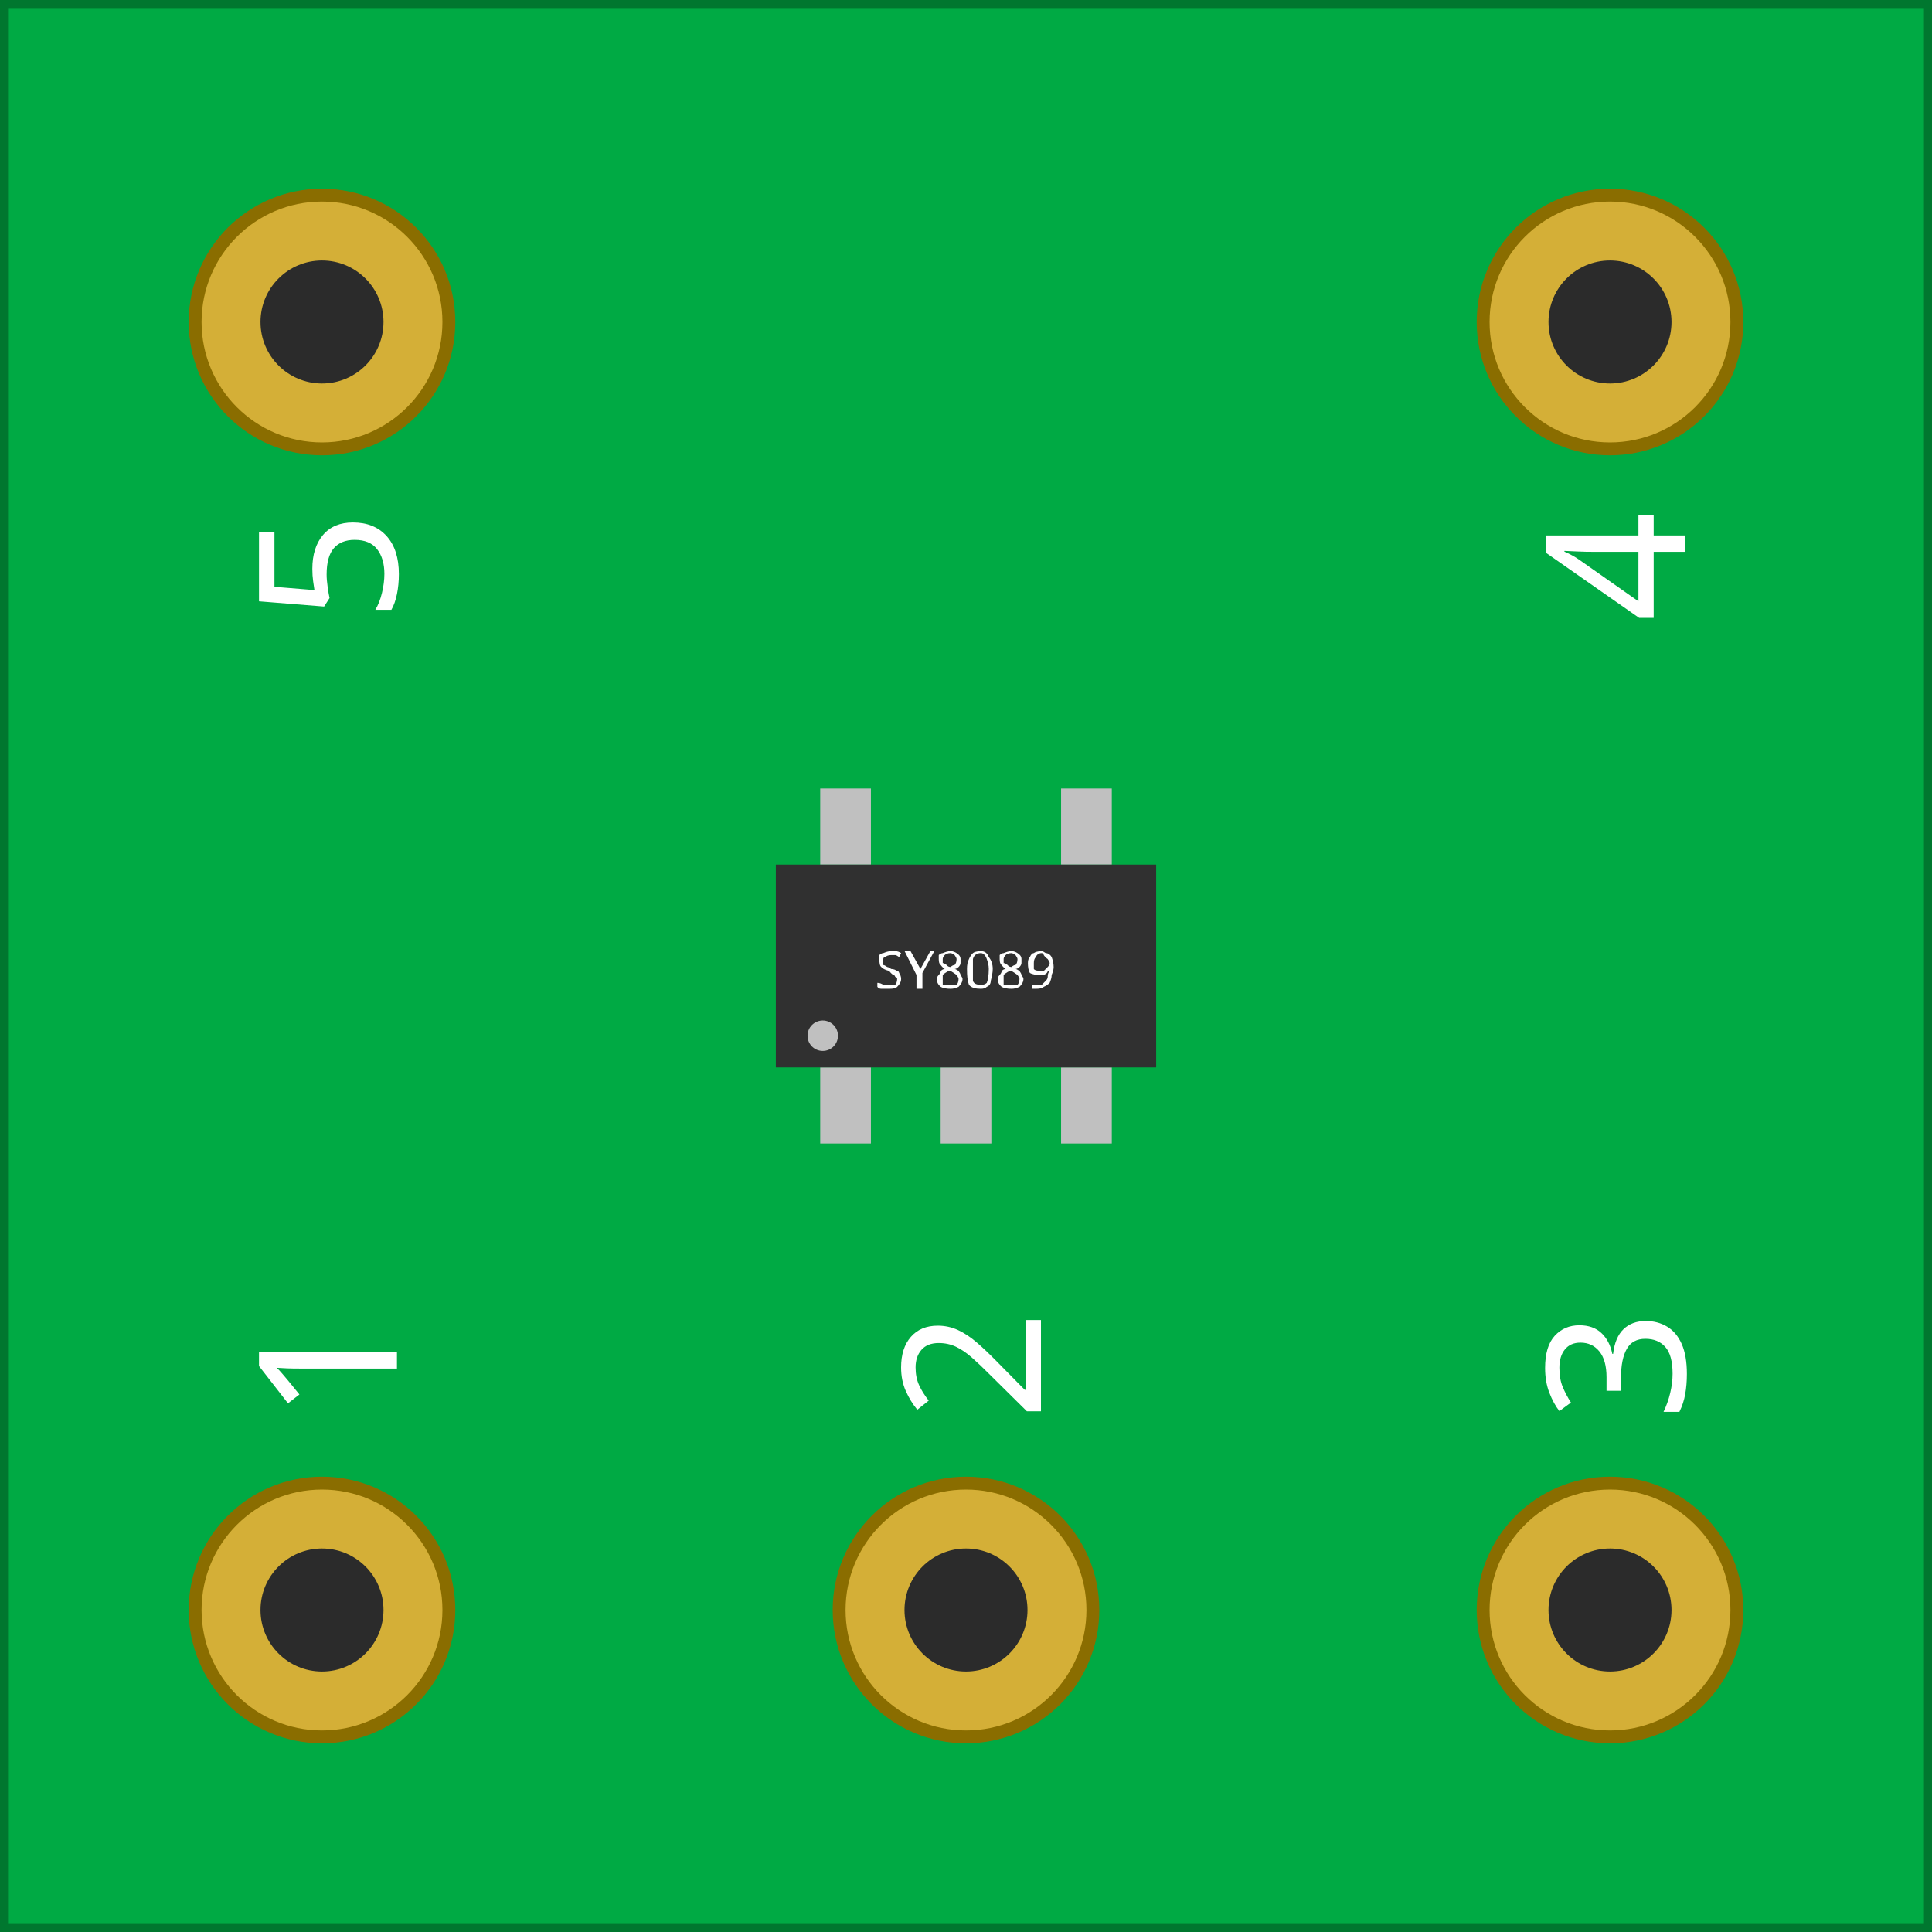
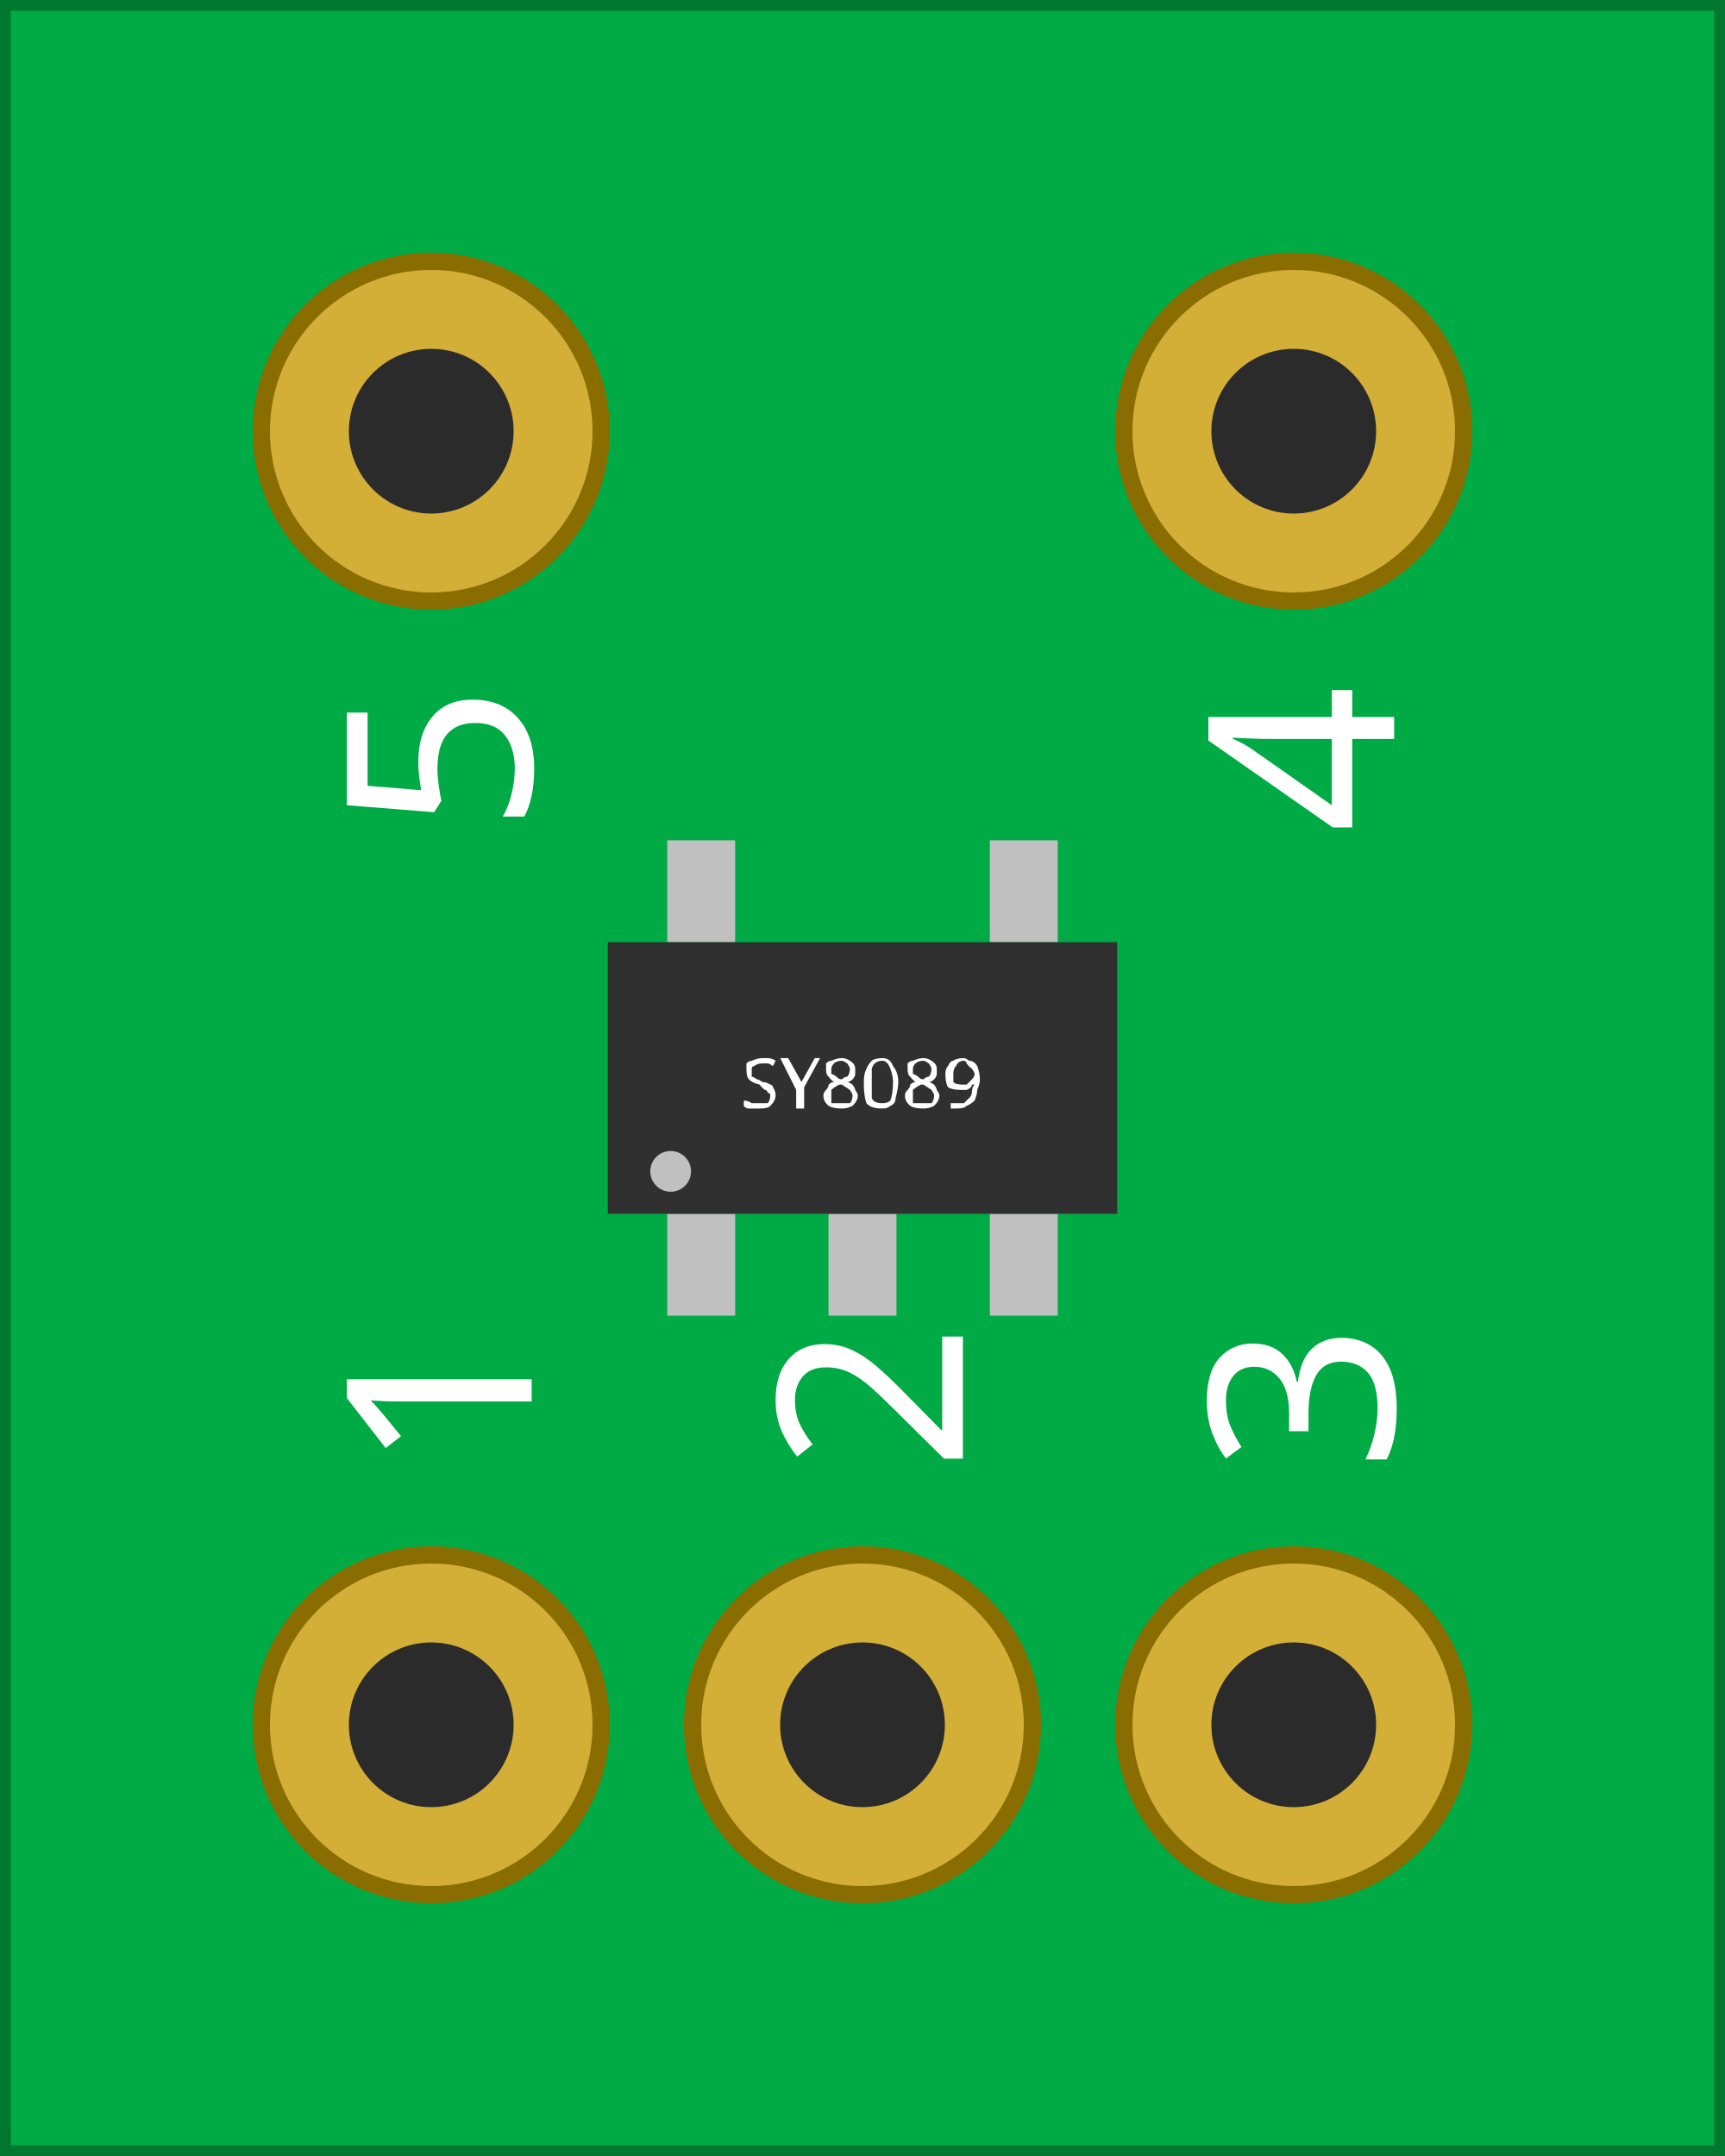
- <svg xmlns="http://www.w3.org/2000/svg" width="15.24mm" height="15.24mm" viewBox="0 0 600 600">
+ <svg xmlns="http://www.w3.org/2000/svg" width="10.16mm" height="12.70mm" viewBox="0 0 400 500">
  <g id="breadboard">
-     <rect x="0" y="0" width="600" height="600" fill="#00aa44" stroke="#00772f" stroke-width="5" />
-     <g transform="translate(300 300) scale(39.370)">
+     <rect x="0" y="0" width="400" height="500" fill="#00aa44" stroke="#00772f" stroke-width="5" />
+     <g transform="translate(200 250) scale(39.370)">
      <g id="icon">
        <rect x="-1.150" y="0.80" width="0.400" height="0.600" fill="#c0c0c0" stroke="none" />
        <rect x="-0.200" y="0.80" width="0.400" height="0.600" fill="#c0c0c0" stroke="none" />
        <rect x="0.750" y="0.80" width="0.400" height="0.600" fill="#c0c0c0" stroke="none" />
        <rect x="-1.150" y="-1.40" width="0.400" height="0.600" fill="#c0c0c0" stroke="none" />
        <rect x="0.750" y="-1.40" width="0.400" height="0.600" fill="#c0c0c0" stroke="none" />
        <rect x="-1.5" y="-0.8" width="3.0" height="1.6" fill="#303030" stroke="none" />
        <circle cx="-1.13" cy="0.55" r="0.12" fill="#c0c0c0" stroke="none" />
        <text x="0" y="0.18" font-size="0.42" fill="#ffffff" text-anchor="middle" font-family="DroidSans">SY8089</text>
      </g>
    </g>
-     <circle id="connector0pin" connectorname="EN" cx="100.0" cy="500.0" r="39.4" fill="#d4af37" stroke="#8a6d00" stroke-width="4" />
-     <circle cx="100.0" cy="500.0" r="19.1" fill="#2b2b2b" />
-     <circle id="connector1pin" connectorname="GND" cx="300.0" cy="500.0" r="39.4" fill="#d4af37" stroke="#8a6d00" stroke-width="4" />
-     <circle cx="300.0" cy="500.0" r="19.1" fill="#2b2b2b" />
-     <circle id="connector2pin" connectorname="SW" cx="500.0" cy="500.0" r="39.4" fill="#d4af37" stroke="#8a6d00" stroke-width="4" />
-     <circle cx="500.0" cy="500.0" r="19.1" fill="#2b2b2b" />
+     <circle id="connector0pin" connectorname="EN" cx="100.0" cy="400.0" r="39.4" fill="#d4af37" stroke="#8a6d00" stroke-width="4" />
+     <circle cx="100.0" cy="400.0" r="19.1" fill="#2b2b2b" />
+     <circle id="connector1pin" connectorname="GND" cx="200.0" cy="400.0" r="39.4" fill="#d4af37" stroke="#8a6d00" stroke-width="4" />
+     <circle cx="200.0" cy="400.0" r="19.1" fill="#2b2b2b" />
+     <circle id="connector2pin" connectorname="SW" cx="300.0" cy="400.0" r="39.4" fill="#d4af37" stroke="#8a6d00" stroke-width="4" />
+     <circle cx="300.0" cy="400.0" r="19.1" fill="#2b2b2b" />
    <circle id="connector4pin" connectorname="FB" cx="100.0" cy="100.0" r="39.4" fill="#d4af37" stroke="#8a6d00" stroke-width="4" />
    <circle cx="100.0" cy="100.0" r="19.1" fill="#2b2b2b" />
-     <circle id="connector3pin" connectorname="VIN" cx="500.0" cy="100.0" r="39.4" fill="#d4af37" stroke="#8a6d00" stroke-width="4" />
-     <circle cx="500.0" cy="100.0" r="19.1" fill="#2b2b2b" />
-     <text x="100.0" y="424" font-size="60" fill="#ffffff" text-anchor="middle" dominant-baseline="central" font-family="DroidSans" transform="rotate(-90 100.0 424)">1</text>
-     <text x="300.0" y="424" font-size="60" fill="#ffffff" text-anchor="middle" dominant-baseline="central" font-family="DroidSans" transform="rotate(-90 300.0 424)">2</text>
-     <text x="500.0" y="424" font-size="60" fill="#ffffff" text-anchor="middle" dominant-baseline="central" font-family="DroidSans" transform="rotate(-90 500.0 424)">3</text>
+     <circle id="connector3pin" connectorname="VIN" cx="300.0" cy="100.0" r="39.4" fill="#d4af37" stroke="#8a6d00" stroke-width="4" />
+     <circle cx="300.0" cy="100.0" r="19.1" fill="#2b2b2b" />
+     <text x="100.0" y="324" font-size="60" fill="#ffffff" text-anchor="middle" dominant-baseline="central" font-family="DroidSans" transform="rotate(-90 100.0 324)">1</text>
+     <text x="200.0" y="324" font-size="60" fill="#ffffff" text-anchor="middle" dominant-baseline="central" font-family="DroidSans" transform="rotate(-90 200.0 324)">2</text>
+     <text x="300.0" y="324" font-size="60" fill="#ffffff" text-anchor="middle" dominant-baseline="central" font-family="DroidSans" transform="rotate(-90 300.0 324)">3</text>
    <text x="100.0" y="176" font-size="60" fill="#ffffff" text-anchor="middle" dominant-baseline="central" font-family="DroidSans" transform="rotate(-90 100.0 176)">5</text>
-     <text x="500.0" y="176" font-size="60" fill="#ffffff" text-anchor="middle" dominant-baseline="central" font-family="DroidSans" transform="rotate(-90 500.0 176)">4</text>
+     <text x="300.0" y="176" font-size="60" fill="#ffffff" text-anchor="middle" dominant-baseline="central" font-family="DroidSans" transform="rotate(-90 300.0 176)">4</text>
  </g>
</svg>
